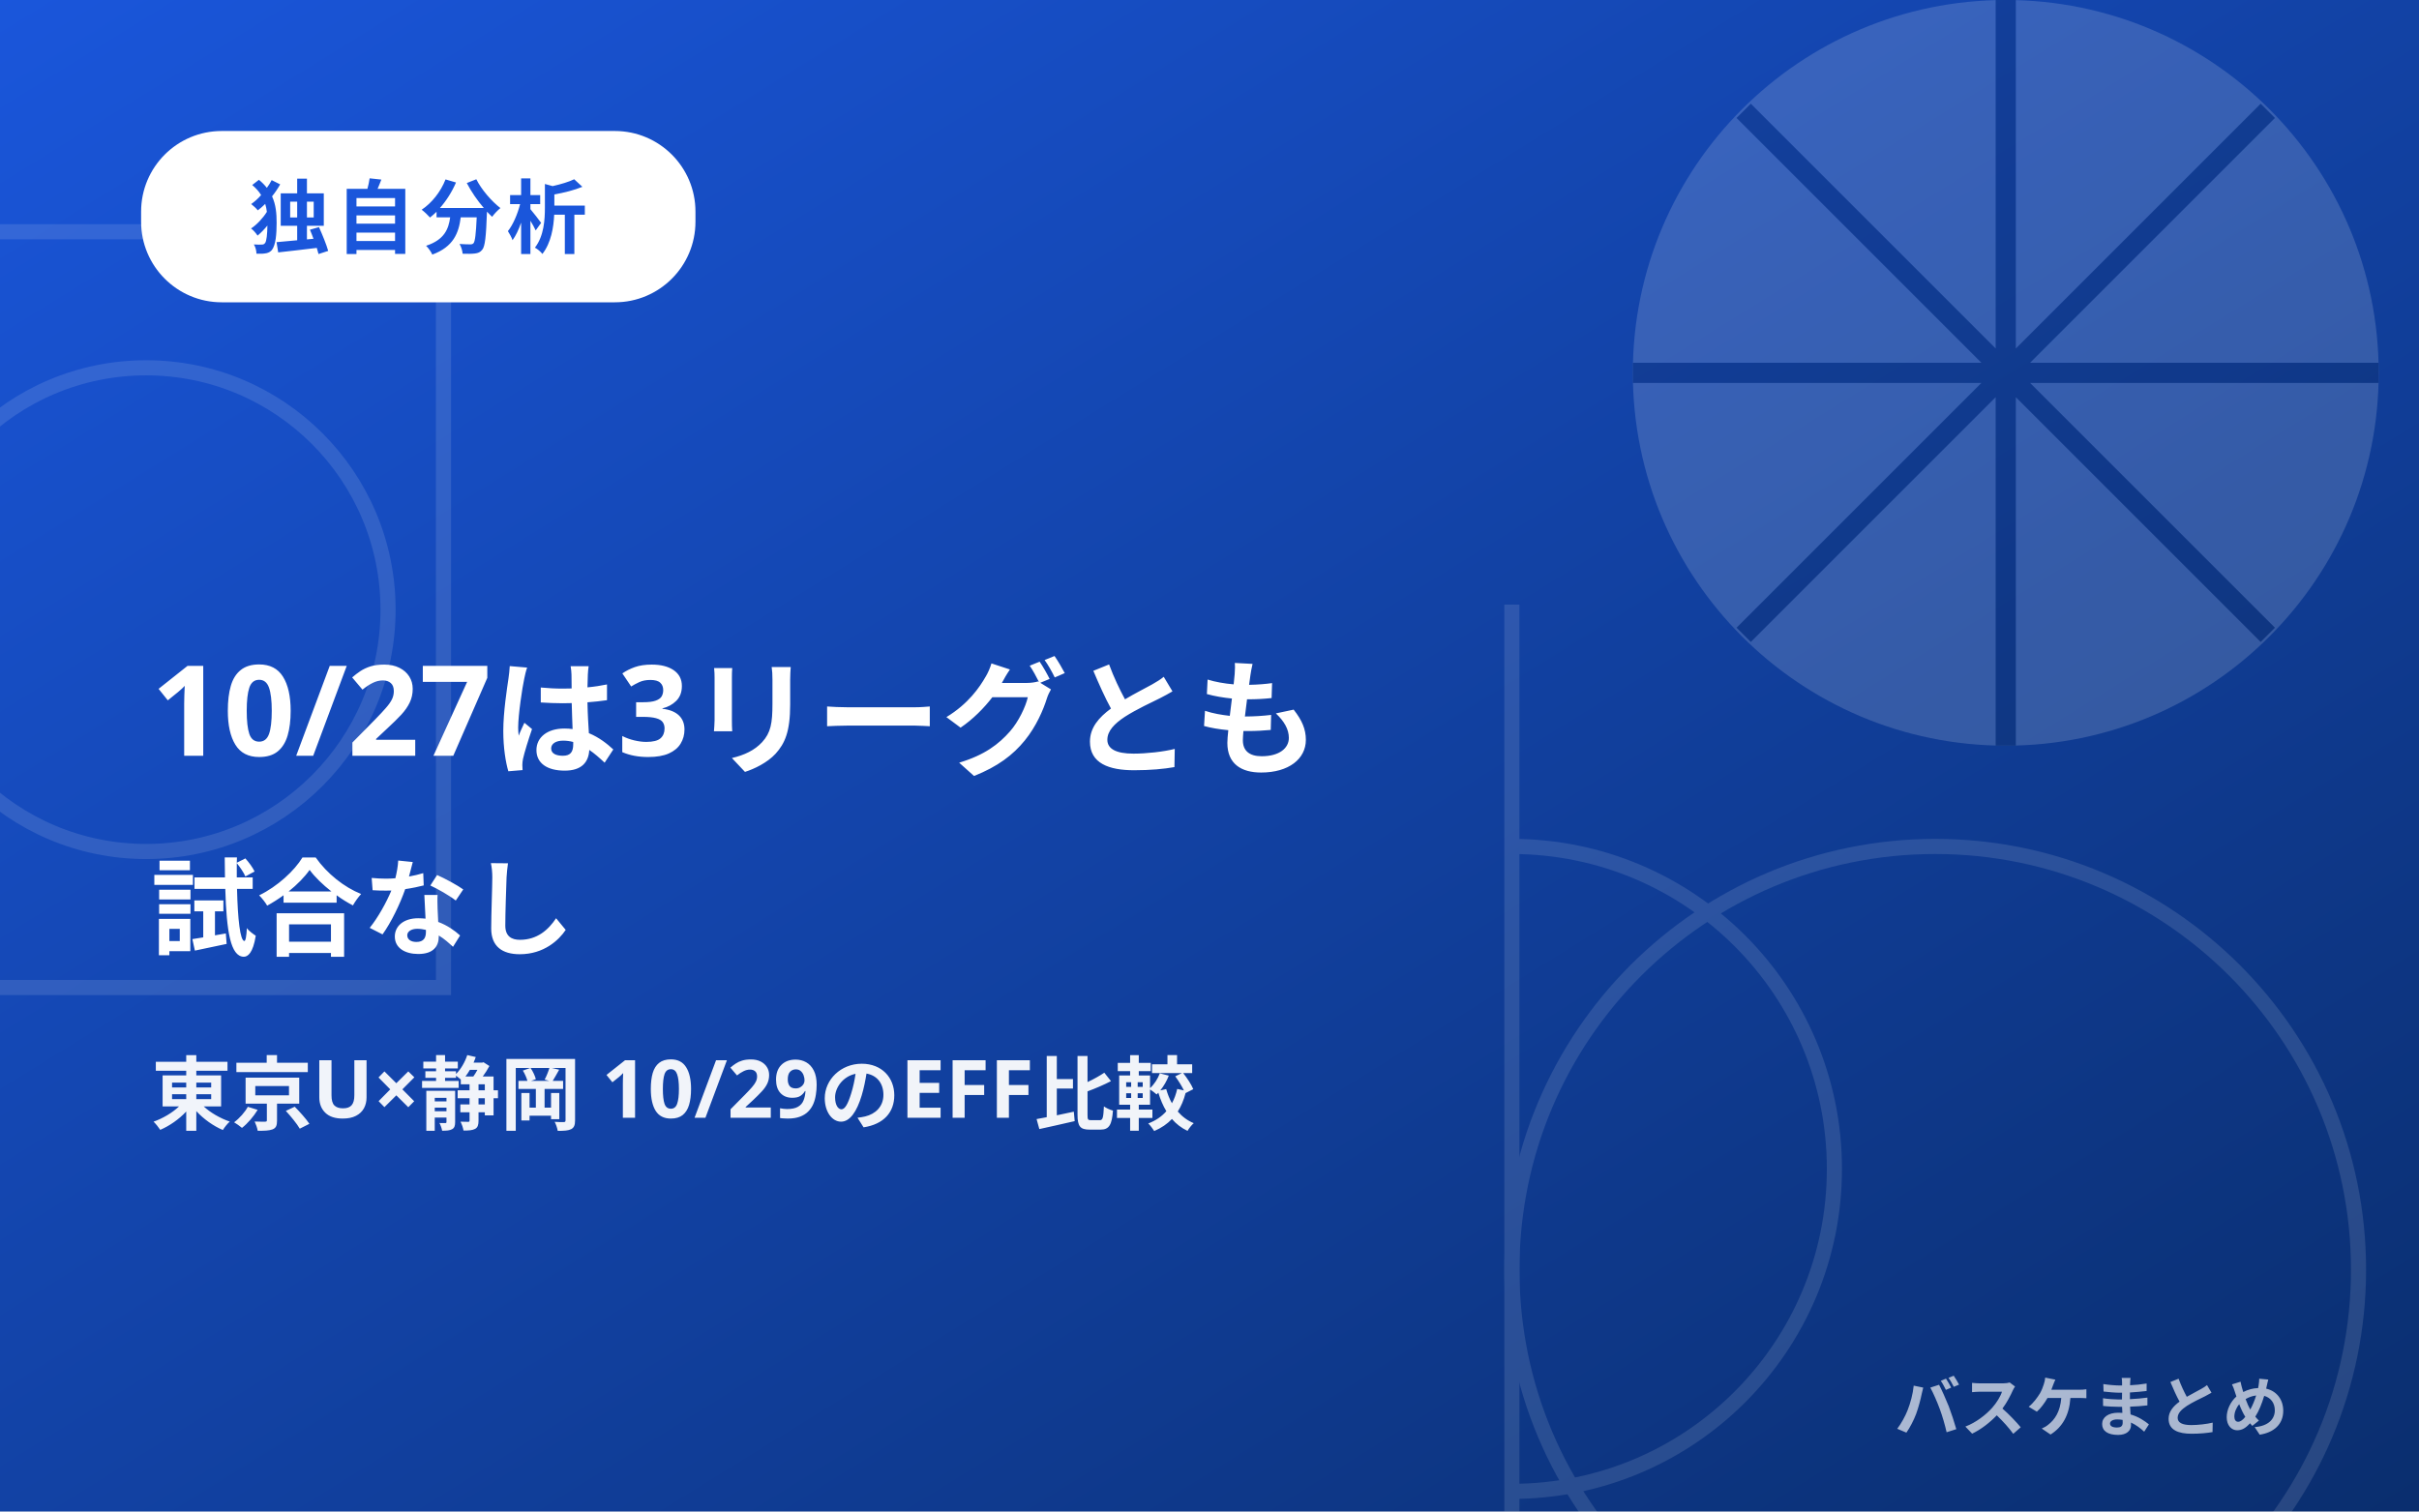
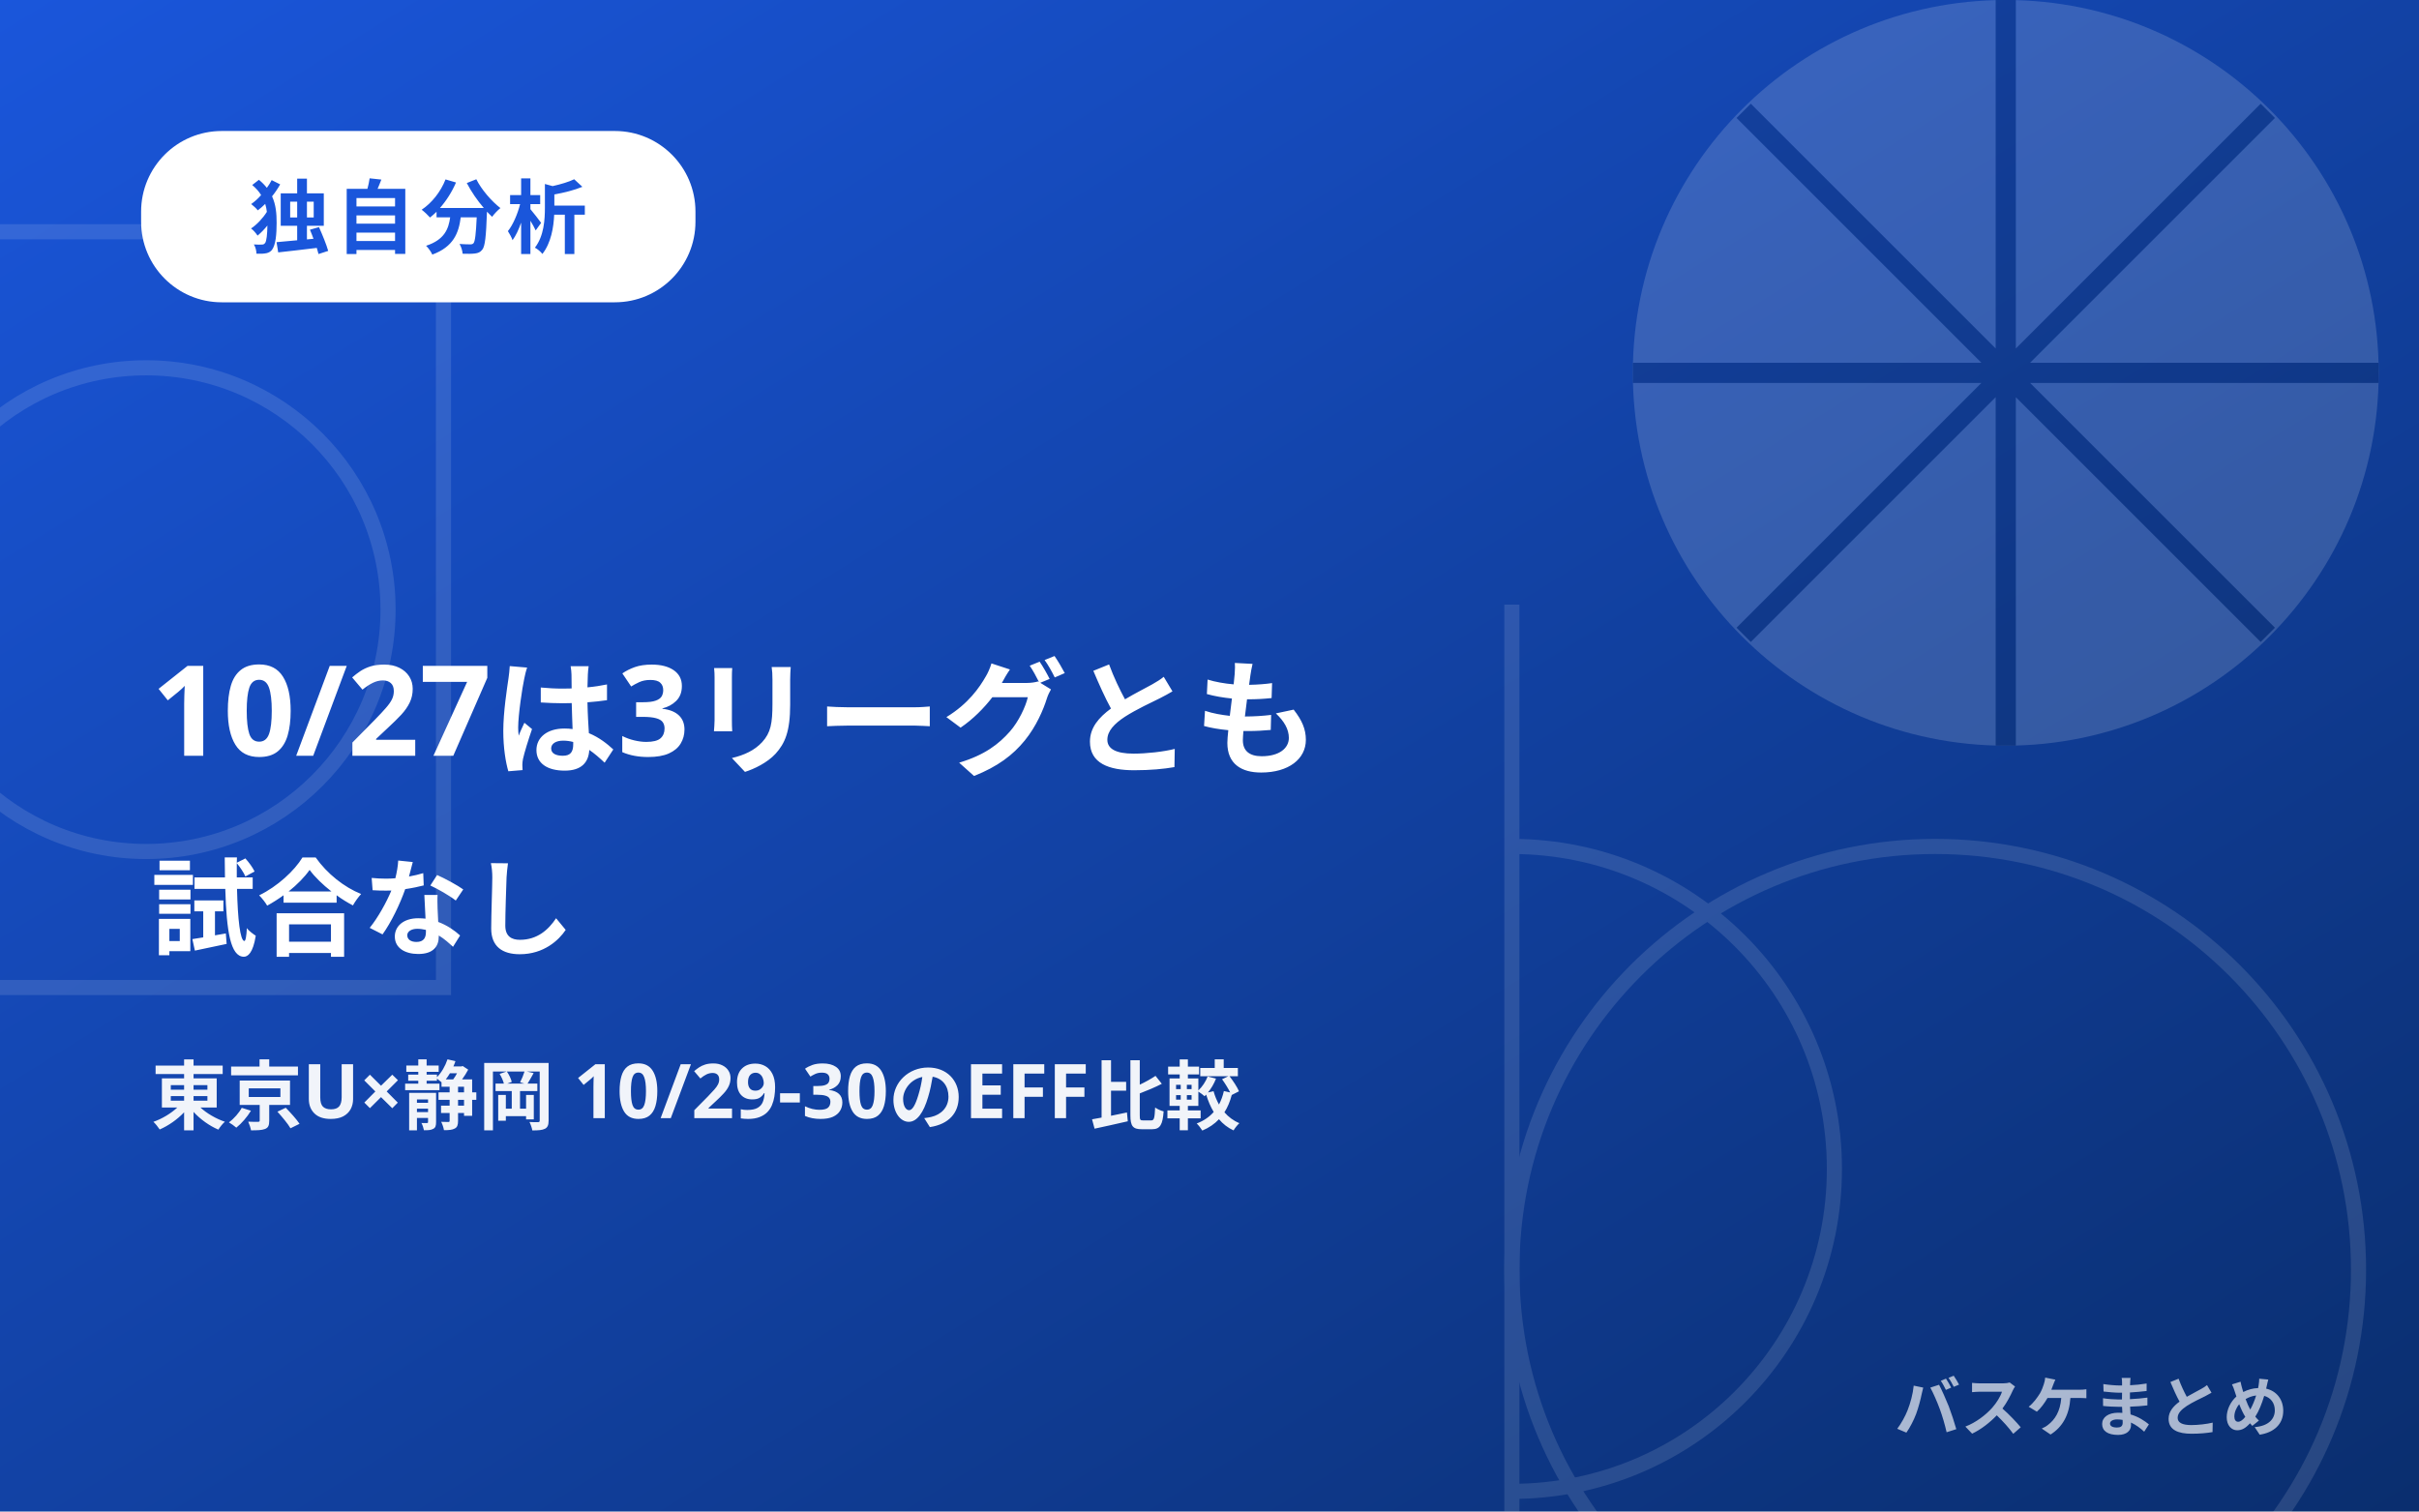
- <svg xmlns="http://www.w3.org/2000/svg" viewBox="0 0 480 300" role="img" aria-label="10/27 試合なし 独自分析 東京U×静岡の登録選手EFFを比較">
+ <svg xmlns="http://www.w3.org/2000/svg" viewBox="0 0 480 300" role="img" aria-label="10/27 試合なし 独自分析 東京U×静岡の登録選手EFFを比較(10/29-30)">
  <defs>
    <linearGradient id="g" x1="0" y1="0" x2="1" y2="1">
      <stop offset="0" stop-color="#1a56db" />
      <stop offset="1" stop-color="#0a2e6e" />
    </linearGradient>
  </defs>
  <rect width="480" height="300" fill="url(#g)" />
  <g stroke="#ffffff" stroke-width="3" fill="none" opacity="0.12">
    <circle cx="384" cy="252" r="84" />
    <line x1="300" y1="120" x2="300" y2="300" />
    <path d="M300 168 a64 64 0 0 1 0 128" />
    <rect x="-30" y="46" width="118" height="150" />
    <circle cx="29" cy="121" r="48" />
  </g>
  <g transform="translate(398,74)" opacity="0.16">
    <circle r="74" fill="#ffffff" />
    <path d="M-74 0H74 M0 -74V74 M-52 -52Q0 0 52 52 M52 -52Q0 0 -52 52" stroke="#0d1b2a" stroke-width="4" fill="none" />
  </g>
  <rect x="28" y="26" rx="16" ry="16" width="110" height="34" fill="#ffffff" />
  <text x="83" y="49" font-family="'Hiragino Kaku Gothic ProN','Noto Sans JP','Yu Gothic',Meiryo,sans-serif" font-weight="800" font-size="16" fill="#1a56db" text-anchor="middle" letter-spacing="1">独自分析</text>
  <text x="30" y="150" font-family="'Hiragino Kaku Gothic ProN','Noto Sans JP','Yu Gothic',Meiryo,sans-serif" font-weight="900" font-size="25" fill="#ffffff">10/27は3リーグとも</text>
  <text x="30" y="188" font-family="'Hiragino Kaku Gothic ProN','Noto Sans JP','Yu Gothic',Meiryo,sans-serif" font-weight="900" font-size="21" fill="#ffffff">試合なし</text>
-   <text x="30" y="223" font-family="'Hiragino Kaku Gothic ProN','Noto Sans JP','Yu Gothic',Meiryo,sans-serif" font-weight="700" font-size="16" fill="#ffffff" opacity="0.94">東京U×静岡 10/29のEFF比較</text>
+   <text x="30" y="223" font-family="'Hiragino Kaku Gothic ProN','Noto Sans JP','Yu Gothic',Meiryo,sans-serif" font-weight="700" font-size="15" fill="#ffffff" opacity="0.94">東京U×静岡 10/29-30のEFF比較</text>
  <text x="454" y="284" font-family="'Hiragino Kaku Gothic ProN','Noto Sans JP','Yu Gothic',Meiryo,sans-serif" text-anchor="end" font-weight="800" font-size="13" fill="#ffffff" opacity="0.65">バスケまとめ</text>
</svg>
